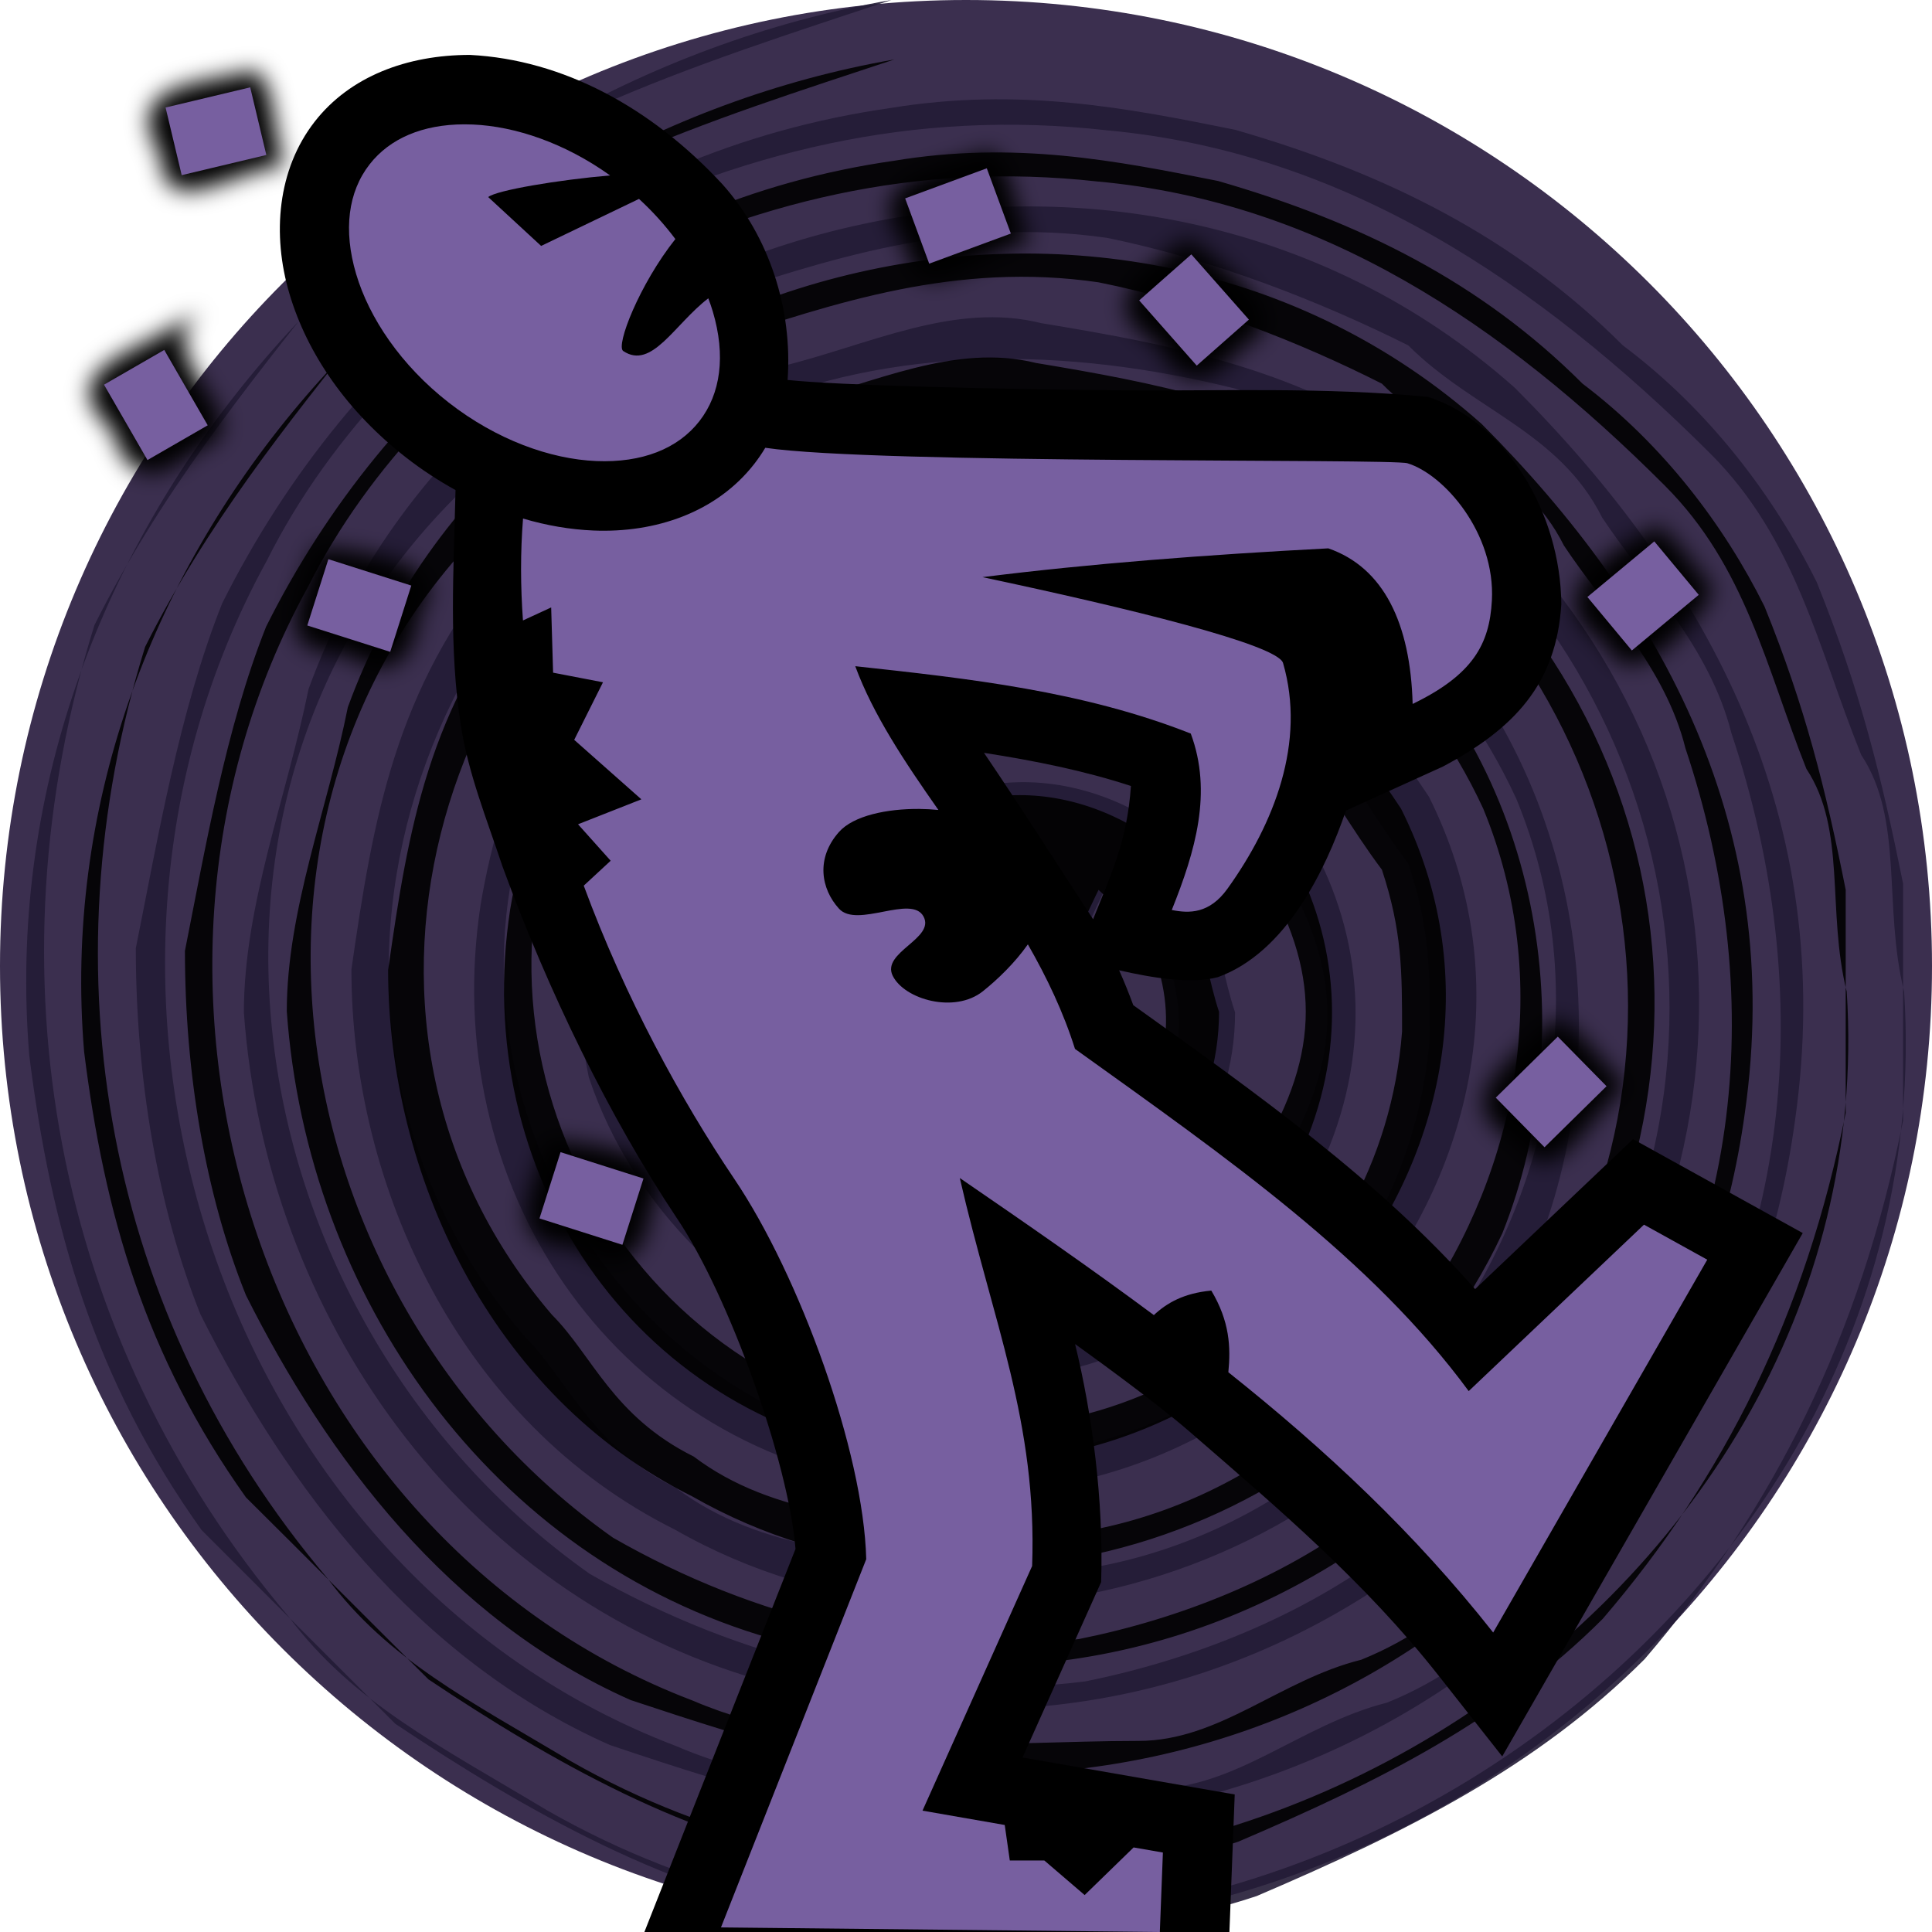
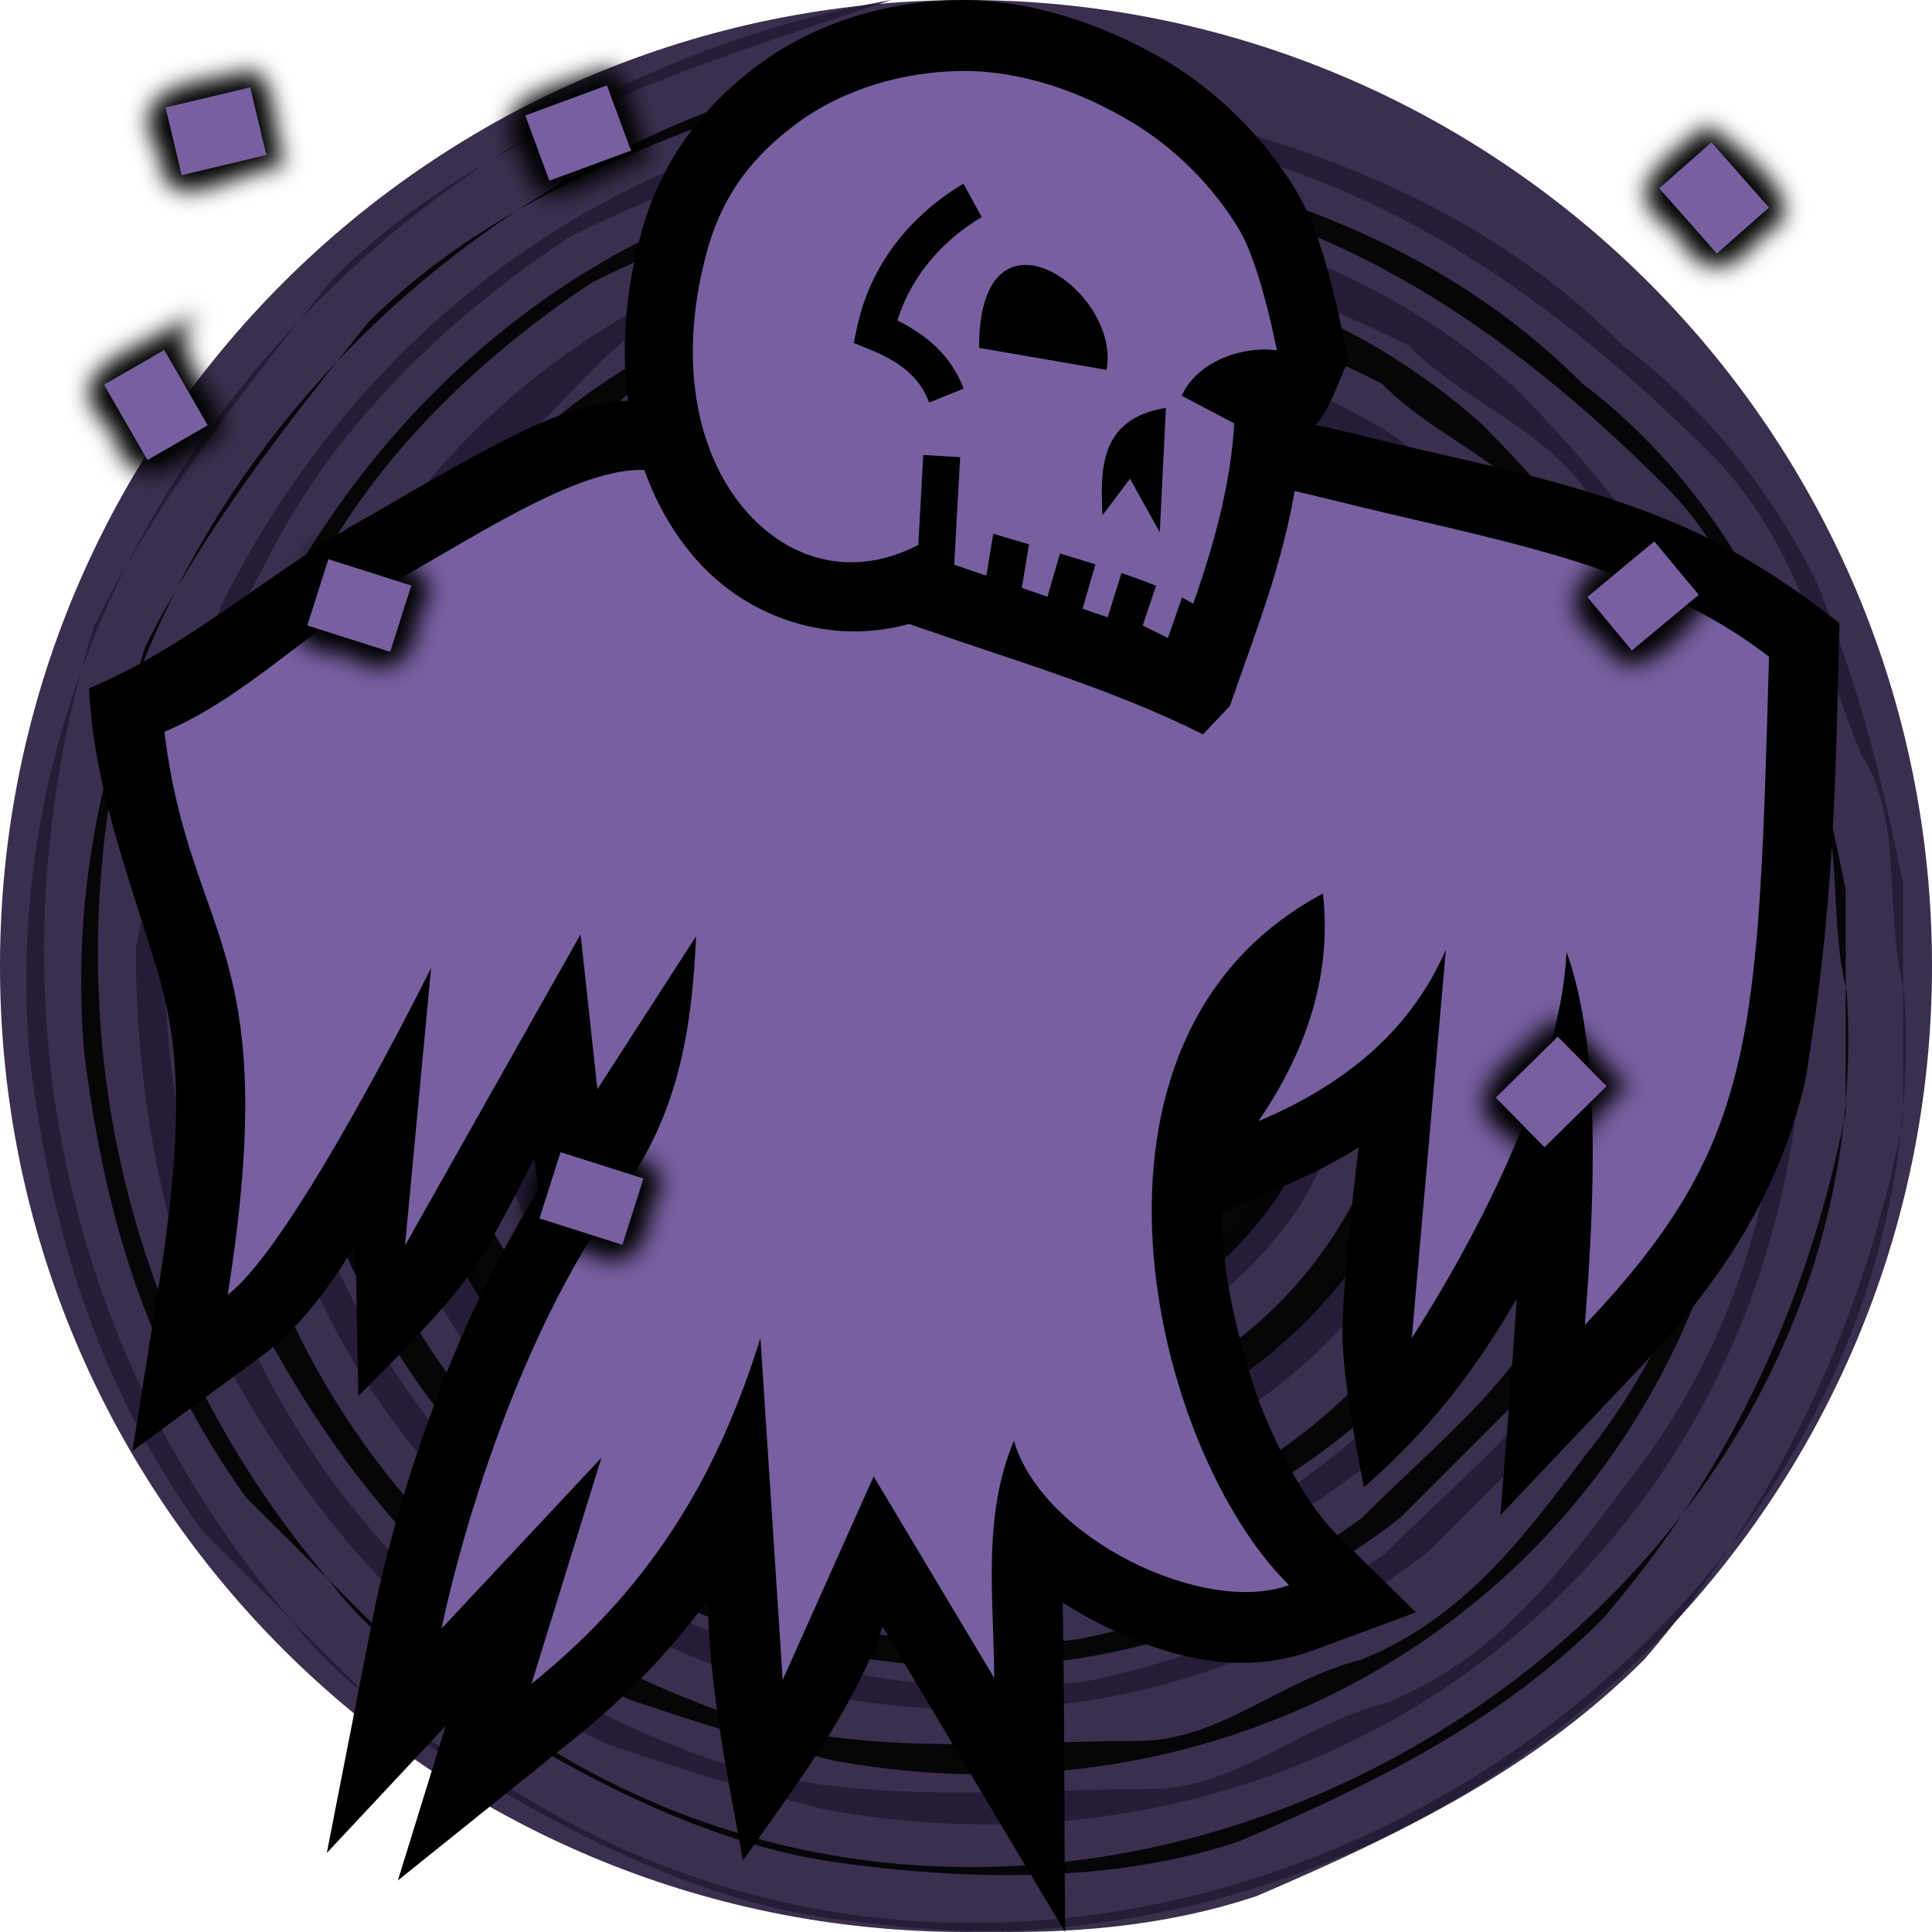
<svg xmlns="http://www.w3.org/2000/svg" height="500" viewBox="0 0 500 500" width="500">
-   <filter id="a" color-interpolation-filters="sRGB" height="1.044" width="1.032" x="-.016" y="-.022">
+   <filter id="a" color-interpolation-filters="sRGB" height="1.044" width="1.031" x="-.016" y="-.022">
    <feGaussianBlur stdDeviation="2.844" />
  </filter>
  <g transform="translate(-500)">
    <path d="m926.777 73.223c45.241 45.241 73.223 107.741 73.223 176.777 0 69.036-27.982 131.536-73.223 176.777-45.241 45.241-107.741 73.223-176.777 73.223-69.036 0-131.536-27.982-176.777-73.223-45.241-45.241-73.223-107.741-73.223-176.777 0-69.036 27.982-131.536 73.223-176.777 45.241-45.241 107.741-73.223 176.777-73.223 69.036 0 131.536 27.982 176.777 73.223z" fill="#3b2f4f" />
    <g transform="translate(500)">
      <path d="m230.649 0c-128.192 22.347-234.171 139.432-223.064 273.244 5.62 44.559 16.726 83.632 44.559 122.706l50.179 50.179c33.453 22.347 72.526 44.559 111.465 50.179 39.073 5.62 78.012 5.62 111.465-5.62 39.073-16.726 72.526-33.453 100.359-61.286 33.453-39.073 55.8-83.632 66.906-139.432v-61.286c-5.62-27.833-11.106-50.179-22.347-78.012-11.106-22.347-27.833-44.559-50.179-61.286-27.833-27.833-61.286-44.559-100.359-55.8-27.833-5.62-55.8-11.106-89.253-5.62-78.012 11.106-139.432 61.286-172.885 128.192-11.106 27.833-16.726 61.286-22.347 89.253 0 33.453 5.62 66.906 16.726 94.739 22.347 44.559 55.8 89.253 105.979 111.465 16.726 5.62 33.453 11.106 55.8 16.726 122.706 22.347 234.171-55.8 250.897-178.371 11.106-78.012-22.347-139.432-72.526-189.612-100.359-89.253-267.624-44.559-312.183 78.012-5.62 27.833-16.726 55.8-16.726 83.632 5.62 78.012 55.8 150.538 133.812 172.885 61.286 16.726 122.706 5.62 172.885-33.453 11.106-11.106 22.347-22.347 33.453-33.453 61.286-83.632 44.559-195.098-44.559-256.517-27.833-16.726-55.8-22.347-89.253-27.833-22.347-5.62-44.559 5.62-66.906 11.106-27.833 16.726-50.179 22.347-72.526 50.179-27.833 33.453-33.453 66.906-39.073 105.979 0 55.8 27.833 117.085 83.632 144.918 78.012 44.559 183.991 11.106 223.064-72.526 22.347-55.8 11.106-128.192-39.073-172.885-33.453-27.833-66.906-39.073-111.465-39.073-66.906 5.62-111.465 55.8-122.706 122.706-11.106 72.526 33.453 139.432 105.979 150.538 100.359 16.726 183.991-89.253 139.432-178.371-11.106-16.726-27.833-39.073-50.179-50.179-27.833-11.106-55.8-16.726-83.632-11.106-33.453 5.62-55.8 27.833-72.526 50.179-16.726 27.833-16.726 55.8-11.106 83.632 11.106 33.453 39.073 61.286 72.526 72.526 44.559 16.726 89.253-5.62 111.465-39.073 33.453-55.8 5.62-117.085-50.179-139.432-50.179-16.726-122.706 27.833-105.979 89.253 5.62 16.726 11.106 39.073 27.833 50.179 22.347 16.727 50.179 16.727 72.526 11.106 22.347-11.106 39.073-33.453 39.073-61.286-5.62-16.726-5.62-39.073-22.347-50.179-13.916-8.363-29.238-11.14-43.171-8.347-13.933 2.793-26.478 11.157-34.841 25.073-5.62 16.726-11.106 33.453 9.501 44.827 41.749-49.109 35.326.401 29.84-16.459v5.62c16.726-5.62 22.347-22.347 27.833-33.453 5.62 5.62 16.726 11.106 16.726 22.347 11.106 39.073-27.833 72.526-66.906 61.286-33.453-11.106-44.559-50.179-39.073-83.632 5.62-22.347 22.347-39.073 50.179-44.559 33.453-5.62 66.906 11.106 83.632 39.073 16.726 27.833 16.726 50.179 0 78.012-33.453 55.8-105.979 55.8-150.538 11.106-33.453-44.559-22.347-117.085 27.833-144.918 16.726-11.106 39.073-16.726 61.286-16.726 11.106 0 27.833 5.62 39.073 11.106 27.833 11.106 39.073 39.073 55.8 61.286 5.62 16.726 5.62 27.833 5.62 44.559-5.62 72.526-72.526 122.706-144.918 105.979-83.632-22.347-122.706-122.706-72.526-195.098 11.106-16.726 22.347-27.833 39.073-39.073 78.012-44.559 167.265-5.62 200.718 66.906 39.073 94.739-39.073 206.338-139.432 200.718-27.833-5.62-55.8-5.62-78.012-22.347-22.347-11.106-27.833-27.833-39.073-39.073-66.906-78.012-33.453-195.098 55.8-239.791 39.073-16.726 83.632-16.726 128.192-5.62 94.739 33.453 139.432 144.918 94.739 234.171-11.106 27.833-33.453 44.559-55.8 66.906-22.347 16.726-50.179 27.833-78.012 33.453-44.559 5.62-89.253-5.62-128.192-27.833-94.739-66.906-117.085-211.824-22.347-289.97 16.727-11.106 27.833-33.453 50.179-39.073 33.453-11.106 66.906-22.347 105.979-16.726 27.833 5.62 55.8 16.726 78.012 27.833 16.726 16.726 39.073 22.347 50.179 44.559 11.106 16.726 27.833 33.453 33.453 55.8 22.347 66.906 16.726 139.432-27.833 195.098-16.726 22.347-33.453 44.559-61.286 55.8-22.347 5.62-39.073 22.347-61.286 22.347-39.073 0-83.632 5.62-122.706-11.106-117.085-44.559-167.265-195.098-105.979-306.697 16.727-33.453 44.559-61.286 78.012-83.632 44.559-22.347 89.253-33.453 139.432-27.833 61.286 5.62 111.465 39.073 156.159 83.632 22.347 22.347 27.833 50.179 39.073 78.012 11.106 16.727 5.62 39.073 11.106 61.286 11.106 172.885-195.098 301.077-351.256 211.824-27.833-16.726-50.179-27.833-66.906-50.179-61.286-72.526-78.012-167.265-50.179-256.517 16.726-33.453 39.073-61.286 61.286-89.253 39.073-39.073 94.739-55.8 144.918-72.526" fill="#221b35" opacity=".9" />
      <path d="m231.451 15.388c-120.565 21.008-220.121 131.002-209.683 256.785 5.219 41.883 15.79 78.681 41.883 115.346 15.79 15.656 31.446 31.446 47.236 47.102 31.446 21.009 68.11 41.883 104.775 47.236 36.664 5.219 73.329 5.219 104.775-5.219 36.664-15.656 68.11-31.446 94.337-57.673 31.446-36.664 52.454-78.681 62.892-131.002v-57.673c-5.219-26.227-10.437-47.236-21.009-73.329-10.437-21.008-26.227-41.883-47.102-57.673-26.227-26.227-57.673-41.883-94.337-52.454-26.227-5.219-52.454-10.437-83.9-5.219-73.329 10.437-131.002 57.673-162.448 120.565-10.437 26.227-15.79 57.673-21.008 83.9 0 31.446 5.219 62.892 15.79 89.119 21.008 41.883 52.454 83.9 99.556 104.775 15.79 5.219 31.446 10.437 52.454 15.656 115.346 21.008 220.121-52.454 235.91-167.666 10.437-73.329-21.008-131.002-68.11-178.237-94.337-83.9-251.566-41.883-293.45 73.329-5.219 26.227-15.79 52.454-15.79 78.681 5.219 73.329 52.454 141.573 125.783 162.448 57.673 15.79 115.346 5.219 162.448-31.446 10.437-10.437 21.008-21.008 31.446-31.446 57.673-78.681 41.883-183.456-41.883-241.129-26.227-15.79-52.454-21.008-83.9-26.227-21.008-5.219-41.883 5.219-62.892 10.437-26.227 15.79-47.236 21.008-68.11 47.102-26.227 31.446-31.446 62.892-36.664 99.556 0 52.454 26.227 110.127 78.681 136.221 73.329 41.883 173.019 10.437 209.683-68.11 21.008-52.454 10.437-120.565-36.664-162.448-31.446-26.227-62.892-36.664-104.775-36.664-62.892 5.219-104.775 52.454-115.346 115.346-10.437 68.11 31.446 131.002 99.556 141.573 94.337 15.656 173.019-83.9 131.002-167.666-10.437-15.79-26.227-36.664-47.102-47.236-26.227-10.437-52.454-15.656-78.681-10.437-31.446 5.219-52.454 26.227-68.11 47.236-15.79 26.227-15.79 52.454-10.437 78.681 10.437 31.446 36.664 57.673 68.11 68.11 41.883 15.79 83.9-5.219 104.775-36.664 31.446-52.454 5.219-110.127-47.102-131.002-47.236-15.79-115.346 26.227-99.556 83.9 5.219 15.656 10.437 36.664 26.227 47.236 21.008 15.79 47.102 15.79 68.11 10.437 21.008-10.437 36.664-31.446 36.664-57.673-5.219-15.79-5.219-36.664-21.008-47.236-13.114-7.895-27.532-10.504-40.629-7.861-13.097 2.643-24.872 10.538-32.7 23.651-5.219 15.656-10.437 31.446 8.965 42.151 39.207-46.7 33.052-.268 27.967-16.057v5.219c15.79-5.219 21.008-21.008 26.227-31.446 5.219 5.219 15.656 10.437 15.656 21.008 10.437 36.664-26.227 68.11-62.892 57.673-31.446-10.437-41.883-47.236-36.664-78.681 5.219-21.008 21.008-36.664 47.102-41.883 31.446-5.219 62.892 10.437 78.681 36.664 15.656 26.227 15.656 47.236 0 73.329-31.446 52.454-99.556 52.454-141.573 10.437-31.446-41.883-21.008-110.127 26.227-136.221 15.79-10.437 36.664-15.656 57.673-15.656 10.437 0 26.227 5.219 36.664 10.437 26.227 10.437 36.664 36.664 52.454 57.673 5.219 15.79 5.219 26.227 5.219 41.883-5.219 68.11-68.11 115.346-136.221 99.556-78.681-21.008-115.346-115.346-68.11-183.456 10.437-15.656 21.008-26.227 36.664-36.664 73.329-41.883 157.229-5.219 188.675 62.892 36.664 89.119-36.664 193.893-131.002 188.675-26.227-5.219-52.454-5.219-73.329-21.008-21.008-10.437-26.227-26.227-36.664-36.664-62.892-73.329-31.446-183.456 52.454-225.339 36.664-15.79 78.681-15.79 120.565-5.219 89.119 31.446 131.002 136.221 89.119 220.121-10.437 26.227-31.446 41.883-52.454 62.892-21.008 15.79-47.236 26.227-73.329 31.446-41.883 5.219-83.9-5.219-120.565-26.227-89.119-62.892-110.127-199.112-21.008-272.575 15.656-10.437 26.227-31.446 47.102-36.664 31.446-10.437 62.892-21.008 99.556-15.656 26.227 5.219 52.454 15.656 73.329 26.227 15.656 15.79 36.664 21.008 47.102 41.883 10.437 15.79 26.227 31.446 31.446 52.454 21.008 62.892 15.79 131.002-26.227 183.456-15.79 21.008-31.446 41.883-57.673 52.454-21.008 5.219-36.664 21.008-57.673 21.008-36.664 0-78.681 5.219-115.346-10.437-110.127-41.883-157.229-183.456-99.556-288.231 15.79-31.446 41.883-57.673 73.329-78.681 41.883-21.008 83.9-31.446 131.002-26.227 57.673 5.219 104.775 36.664 146.792 78.681 21.009 21.008 26.227 47.102 36.664 73.329 10.437 15.79 5.219 36.664 10.437 57.673 10.437 162.448-183.456 283.012-330.248 199.112-26.227-15.656-47.236-26.227-62.892-47.236-57.673-68.11-73.329-157.229-47.236-241.129 15.79-31.446 36.664-57.673 57.673-83.9 36.664-36.664 89.119-52.454 136.221-68.11" opacity=".9" />
    </g>
  </g>
-   <path d="m65.775 18.25c-14.065 3.736-35.601 2.875-23.977 22.413-.058 18.209 21.119 1.898 31.945 2.413-3.183-6.927-2.317-22.136-7.969-24.826zm190.098 20.859c-13.521 5.384-35 7.095-21.138 25.111 2.109 18.089 21.199-.63 32.011-1.412-3.986-6.499-4.94-21.7-10.873-23.699zm51.291 22.398c-10.015 8.642-25.292 16.966-7.898 27.321 6.635 12.89 14.182 11.189 22.279.69 16.84-6.362-9.961-24.782-14.381-28.011zm-260.889 22.264c-11.344 7.672-33.839 12.353-17.197 27.536 3.946 13.951 11.68 13.783 21.701 5.098 20.744-6.41-14.81-23.587 1.26-35.958-1.921 1.108-3.842 2.216-5.764 3.324zm382.65 52.342c-12.029 6.715-32.778 18.558-13.358 30.365 6.042 16.293 26.871-8.973 27.785-14.315-4.909-4.984-8.92-12.529-14.427-16.05zm-347.148 5.486c-4.147 12.562-12.982 27.552 7.265 27.497 12.316 7.646 17.92 2.313 19.467-10.858 11.455-13.973-21.404-16.15-26.733-16.639zm319.994 122.428c-10.108 10.47-28.978 20.868-8.933 31.584 9.364 15.619 19.059-9.296 28.593-14.454-6.339-4.468-13.381-17.494-19.66-17.131zm-259.904 31.029c-4.147 12.563-12.978 27.553 7.269 27.496 12.317 7.644 17.92 2.313 19.465-10.859 11.453-13.972-21.406-16.15-26.734-16.638z" filter="url(#a)" />
-   <path d="m264.634 454.836 20.342-45.395c.671-21.321-2.354-43.661-6.75-61.607 3.202 2.318 20.291 14.575 29.716 22.746 22.69 19.672 45.192 38.725 64.35 63.051l16.484 20.93 77.773-135.447-43.916-24.309-40.875 38.812c-24.981-28.237-56.171-50.373-88.465-73.477-1.137-3.081-2.349-6.099-3.662-9.027 8.568 1.957 18.541 3.612 25.547 1.777 17.639-6.373 27.89-27.76 33.149-43.109l25.106-11.4c18.387-9.772 29.357-21.33 30.637-42.009-.206-23.634-14.26-47.128-34.473-53.649-26.499-2.602-55.236-1.504-78.926-1.697-35.124-.293-73.834-1.329-86.84-2.691 1.306-18.385-4.732-37.034-16.802-50.576-18.421-19.927-41.297-32.311-65.405-33.548-16.337-.006-31.073 5.602-40.156 17.239-9.689 12.414-11.103 29.263-6.561 44.576 4.638 15.638 15.004 30.549 30.164 42.365v.002h.002c4.149 3.233 8.443 6.021 12.814 8.438-.483 20.893-1.755 40.895 1.387 60.984 1.952 12.484 6.767 24.359 10.748 36.352 11.802 32.292 27.754 65.066 45.129 91.064 13.557 20.099 28.949 63.312 30.723 85.635l-45.631 115.674 157.23 1.643 2.072-53.777c-18.305-3.189-36.61-6.378-54.914-9.568zm28.051-251.42c-.98 14.051-4.828 22.124-9.789 34.488-9.387-14.37-18.595-28.867-28.238-43.068 13.161 2.049 25.927 4.612 38.027 8.58z" />
-   <g fill="#775fa0">
-     <path d="m120.165 32.179c-10.812.018-19.293 3.666-24.505 10.344-5.56 7.123-6.867 17.012-3.494 28.383 3.372 11.37 11.602 23.646 23.973 33.288 12.372 9.64 26.29 14.625 38.15 15.125 11.856.5 21.136-3.178 26.696-10.3 5.56-7.124 6.866-17.012 3.493-28.382a50.804 50.804 0 0 0 -1.172-3.434c-8.79 6.754-14.632 18.57-22.014 13.644-2.02-1.347 4.205-17.284 13.49-28.98a75.225 75.225 0 0 0 -9.41-10.39l-25.328 12.17-13.696-12.644c2.028-1.745 18.215-4.463 31.54-5.603-11.69-8.362-24.503-12.712-35.532-13.176a50.13 50.13 0 0 0 -2.193-.045zm77.887 83.712a41.26 41.26 0 0 1 -2.867 4.192c-9.75 12.493-25.473 17.895-41.658 17.213-5.973-.252-12.08-1.295-18.166-3.096-.692 8.702-.662 17.523-.018 26.373l7.3-3.37.5 16.885 12.91 2.485-7.448 14.898 17.38 15.395-16.388 6.457 8.444 9.435-6.967 6.45c10.697 28.977 25.217 55.522 39.002 75.956 16.78 24.877 33.407 70.446 34.106 98.352l-37.594 95.297 113.575 1.187.793-20.564-7.577-1.32-12.673 12.322-10.43-8.94h-8.94l-1.312-9.193-21.28-3.708 28.37-63.31c1.334-37.238-10.187-63.18-18.72-100.418 17.34 11.887 34.13 23.517 50.22 35.474 3.39-3.158 7.75-5.67 14.87-6.342 4.78 7.99 5.047 14.693 4.413 21.137 25.186 20.06 48.29 41.65 68.536 67.356l55.403-96.488-16.375-9.064-45.36 43.074c-25.322-34.38-62.046-59.99-101.895-88.56-3.014-9.555-7.292-18.512-12.196-27.055-3.357 4.796-7.873 9.123-11.627 12.125-7.314 5.85-20.288 2.142-23.34-3.973-3.05-6.116 11.094-9.658 7.946-15.395-3.148-5.738-17.153 3.158-21.852-1.987-4.697-5.145-6.025-13.1 0-19.865 3.768-4.228 12.42-6.017 20.75-5.955a54.94 54.94 0 0 1 4.968.266c-8.813-12.567-16.915-24.728-21.516-37.208 29.466 3.21 58.927 6.432 86.832 17.442 5.666 15.217 1.188 30.435-4.916 45.652 4.516.913 9.738 1.007 14.41-5.498 12.134-16.9 20.338-37.936 14.387-58.414-1.382-4.756-40.025-14.216-77.795-22.226 27.81-3.497 57.99-5.808 89.506-7.452 14.352 4.97 21.266 19.44 21.828 40.266 15.58-7.543 19.9-15.453 20.506-26.77.937-17.48-12.432-32.673-21.85-35.517-3.76-1.24-137.436.263-166.195-4.005z" stroke-width="36" />
-     <path d="m64.755 22.603-21.906 5.22 4.174 17.508 21.904-5.22zm190.625 20.951-21.128 7.79 6.226 16.888 21.13-7.79-6.227-16.888zm52.932 22.277-13.496 11.91 14.897 16.883 13.498-11.908-14.9-16.886zm-265.8 24.73-15.595 8.994 11.25 19.506 15.592-8.992-11.25-19.505zm385.615 49.546-17.315 14.394 11.508 13.842 17.314-14.396-11.506-13.84zm-343.145 4.61-5.457 17.154 21.46 6.828 5.456-17.155-21.46-6.826zm318.168 123.564-16.05 15.793 12.622 12.832 16.053-15.794-12.625-12.832zm-258.078 29.894-5.455 17.153 21.46 6.827 5.454-17.153-21.46-6.826z" />
+   <path d="m262.15 102.577c-42.918 1.97-67.986 2.199-94.64 1.077-15.716-.661-28.308 5.772-41.113 12.43-12.806 6.658-25.324 14.506-35.354 20.016-25.225 14.998-42.642 31.263-67.986 42.025 1.209 26.954 11.689 52.315 18.258 75.16 4.436 15.916 6.839 34.911-.16 78.926l-6.885 43.299 35.322-25.969c10.326-8.52 16.154-17.584 22.414-27.277l.742 38.963s20.152-19.62 27.742-30.037 17.906-31.74 17.906-31.74l.947 8.729c-31.717 49.857-42.73 109.83-42.73 109.83l-12.037 61.537 30.76-32.871-12.369 39.99 45.861-36.863c13.959-11.221 25.174-23.239 34.346-35.703.39 22.345 4.744 43.805 9.117 67.42 13.521-19.439 28.088-37.999 36.125-60.494l47.232 78.977c-.239-27.939-.126-58.693-.615-85.287 3.106 1.975 6.277 3.832 9.514 5.469 17.21 8.702 36.354 13.909 55.275 6.926l26.627-9.826-20.24-19.896c-7.175-7.053-15.146-20.57-21.085-36.616-5.401-16.605-8.814-31.488-8.958-47.04l16.518-6.98c6.715-2.838 13.046-6.106 18.939-9.793 0 0-4.02 31.793-4.195 47.779-.141 12.908 5.543 40.144 5.543 40.144 16.367-14.113 28.923-30.234 39.557-48.835-1.156 18.434-2.786 37.412-4.232 56.09l34.934-36.863c23.319-24.608 37.091-46.939 43.836-74.895 7.944-46.837 7.903-79.736 9.002-119.078-11.393-9.124-24.639-17.618-36.197-23.084-27.31-12.795-56.388-17.938-82.166-24.193-25.249-6.127-52.635-13.413-95.553-11.443z" />
+   <path d="m166.754 121.639c-17.57-.739-45.557 18.434-67.045 30.237-19.974 10.972-35.87 28.483-57.151 37.522 6.604 54.401 30.86 54.529 16.373 145.64 16.954-12.464 52.636-84.54 52.636-84.54l-6.753 71.846 45.44-80.545 4.345 40.08 25.544-39.561c-.968 21.822-3.951 45.02-18.818 65.471-33.946 46.692-47.046 113.673-47.046 113.673l41.373-44.212-18.101 58.521c33.44-26.88 49.205-57.413 59.25-89.464l5.756 88.451 23.55-52.666 31.188 52.148c-.115-21.373-3.099-41.634 5.092-61.366 7.54 25.503 49.476 45.364 71.204 37.346-35.465-34.862-61.504-141.59 8.772-178.957 2.24 19.642-3.261 39.262-16.686 58.905 23.627-9.986 39.768-24.325 48.511-44.377l-8.829 100.517c21.06-32.866 38.89-71.991 40.045-99.972 9.254 25.334 7.129 65.966 4.76 96.552 44.331-46.78 44.86-73.537 47.654-172.936-30.029-23.158-68.332-29.699-104.357-38.44-33.871-8.219-69.222-17.427-103.769-12.846-29.392 3.897-55.699 4.119-82.937 2.973z" fill="#775fa0" stroke-width="36" />
+   <g stroke-width="1.724" transform="matrix(.5399171 .1853599 -.1779833 .5622943 -16.98397 -343.4963)">
+     <path d="m625.867 404.57c-30.265 10.197-59.163 28.801-79.326 56.219-16.371 22.262-29.004 51.519-27.427 86.551 2.731 60.659 30.474 106.292 68.769 127.529v.002h.002c30.693 17.019 69.963 16.289 100.551-3.766 47.554.406 95.153-2.159 142.197 3.955l7.742-15.621c.374-13.749 1.025-28.581 1.322-41.898.588-26.59-.698-53.717-7.15-79.861 9.046-10.288 7.783-25.649 9.781-38.451-13.116-22.507-27.934-48.072-45.506-62.904-21.566-17.852-47.459-30.054-74.609-35.684-32.66-6.413-66.758-5.831-96.346 3.93z" />
+     <path d="m743.96 617.706c-4.977.112-9.959.364-14.947.706l3.233 21.668h12.298zm17.408 22.374h12.03l-.108-21.532c-4.163-.342-8.33-.587-12.501-.735zm-49.131-20.128c-5.706.654-11.424 1.44-17.149 2.324l4.761 17.804h15.39zm77.74.111-.295 18.388 12.527 1.628c.439-5.702.295-13.069.633-18.82-4.417-.922-7.316-1.452-12.866-1.197zm20.032-114.961s-18.672-33.041-32.971-44.878c-17.395-14.399-39.014-24.62-61.124-29.205-26.174-5.427-54.807-5.582-80.139 2.953-24.811 8.36-48.727 24.105-64.238 45.197-13.849 18.832-22.679 38.962-21.427 66.773 2.346 52.101 25.524 86.656 52.821 101.794 26.064 14.452 55.602 12.125 78.683-10.737l-10.17-38.047 16.249-4.343 7.396 27.666c28.278-.633 66.215-3.593 94.89-2.213 8.419.405 10.977.741 18.555 2.171.058-1.795.107-3.588.147-5.379.584-26.401-.909-52.343-7.107-75.313-3.027-14.355 3.332-19.022 6.29-22.681z" fill="#775fa0" stroke-width="62.052" />
+     <path d="m801.572 541.541-26.514-4.043c2.061-16.308 19.202-29.372 34.952-32.396 7.605 7.231 12.825 16.779 12.887 23.069.061 6.29-5.036 9.321-21.324 13.371zm-137.417-49.657c-12.078 13.316-22.419 32.448-22.308 54.909 14.253 1.823 28.044 6.774 37.962 18.868l-13.007 10.667c-7.845-9.567-18.918-12.867-33.53-13.62l-7.227-.371-.709-7.2c-3.081-31.208 10.744-57.33 26.364-74.552zm74.886 45.609-58.111 9.036c-10.116-30.438 1.04-42.078 16.207-42.22 17.19-.161 39.534 14.444 41.904 33.184zm45.239 59.834-20.187-17.976-6.914 19.08c-7.56-19.602-14.171-39.746 12.719-53.647z" />
  </g>
+   <path d="m65.775 18.25c-14.065 3.736-35.601 2.875-23.977 22.413-.058 18.209 21.119 1.898 31.945 2.413-3.183-6.927-2.317-22.136-7.969-24.826zm91.789-.605c-13.521 5.384-35 7.095-21.138 25.111 2.109 18.089 21.199-.63 32.011-1.412-3.986-6.499-4.94-21.7-10.873-23.699zm284.205 14.863c-10.015 8.642-25.292 16.966-7.898 27.321 6.635 12.89 14.182 11.189 22.279.69 16.84-6.362-9.961-24.782-14.381-28.011zm-395.494 51.264c-11.344 7.672-33.839 12.353-17.197 27.536 3.946 13.951 11.68 13.783 21.701 5.098 20.744-6.41-14.81-23.587 1.26-35.958zm382.65 52.342c-12.029 6.715-32.778 18.558-13.358 30.365 6.042 16.293 26.871-8.973 27.785-14.315-4.909-4.984-8.92-12.529-14.427-16.05zm-347.148 5.486c-4.147 12.562-12.982 27.552 7.265 27.497 12.316 7.646 17.92 2.313 19.467-10.858 11.455-13.973-21.404-16.15-26.733-16.639zm319.994 122.428c-10.108 10.47-28.978 20.868-8.933 31.584 9.364 15.619 19.059-9.296 28.593-14.454-6.339-4.468-13.381-17.494-19.66-17.131zm-259.904 31.029c-4.147 12.563-12.978 27.553 7.269 27.496 12.317 7.644 17.92 2.313 19.465-10.859 11.453-13.972-21.406-16.15-26.734-16.638z" filter="url(#a)" />
+   <path d="m64.755 22.603-21.906 5.22 4.174 17.508 21.904-5.22zm92.316-.513-21.128 7.79 6.226 16.888 21.13-7.79-6.227-16.888zm285.846 14.741-13.496 11.91 14.897 16.883 13.498-11.908-14.9-16.886zm-400.406 53.73-15.595 8.994 11.25 19.506 15.592-8.992-11.25-19.505zm385.615 49.546-17.315 14.394 11.508 13.842 17.314-14.396-11.506-13.84zm-343.145 4.61-5.457 17.154 21.46 6.828 5.456-17.155-21.46-6.826zm318.168 123.564-16.05 15.793 12.622 12.832 16.053-15.794-12.625-12.832zm-258.078 29.894-5.455 17.153 21.46 6.827 5.454-17.153-21.46-6.826z" fill="#775fa0" />
</svg>
